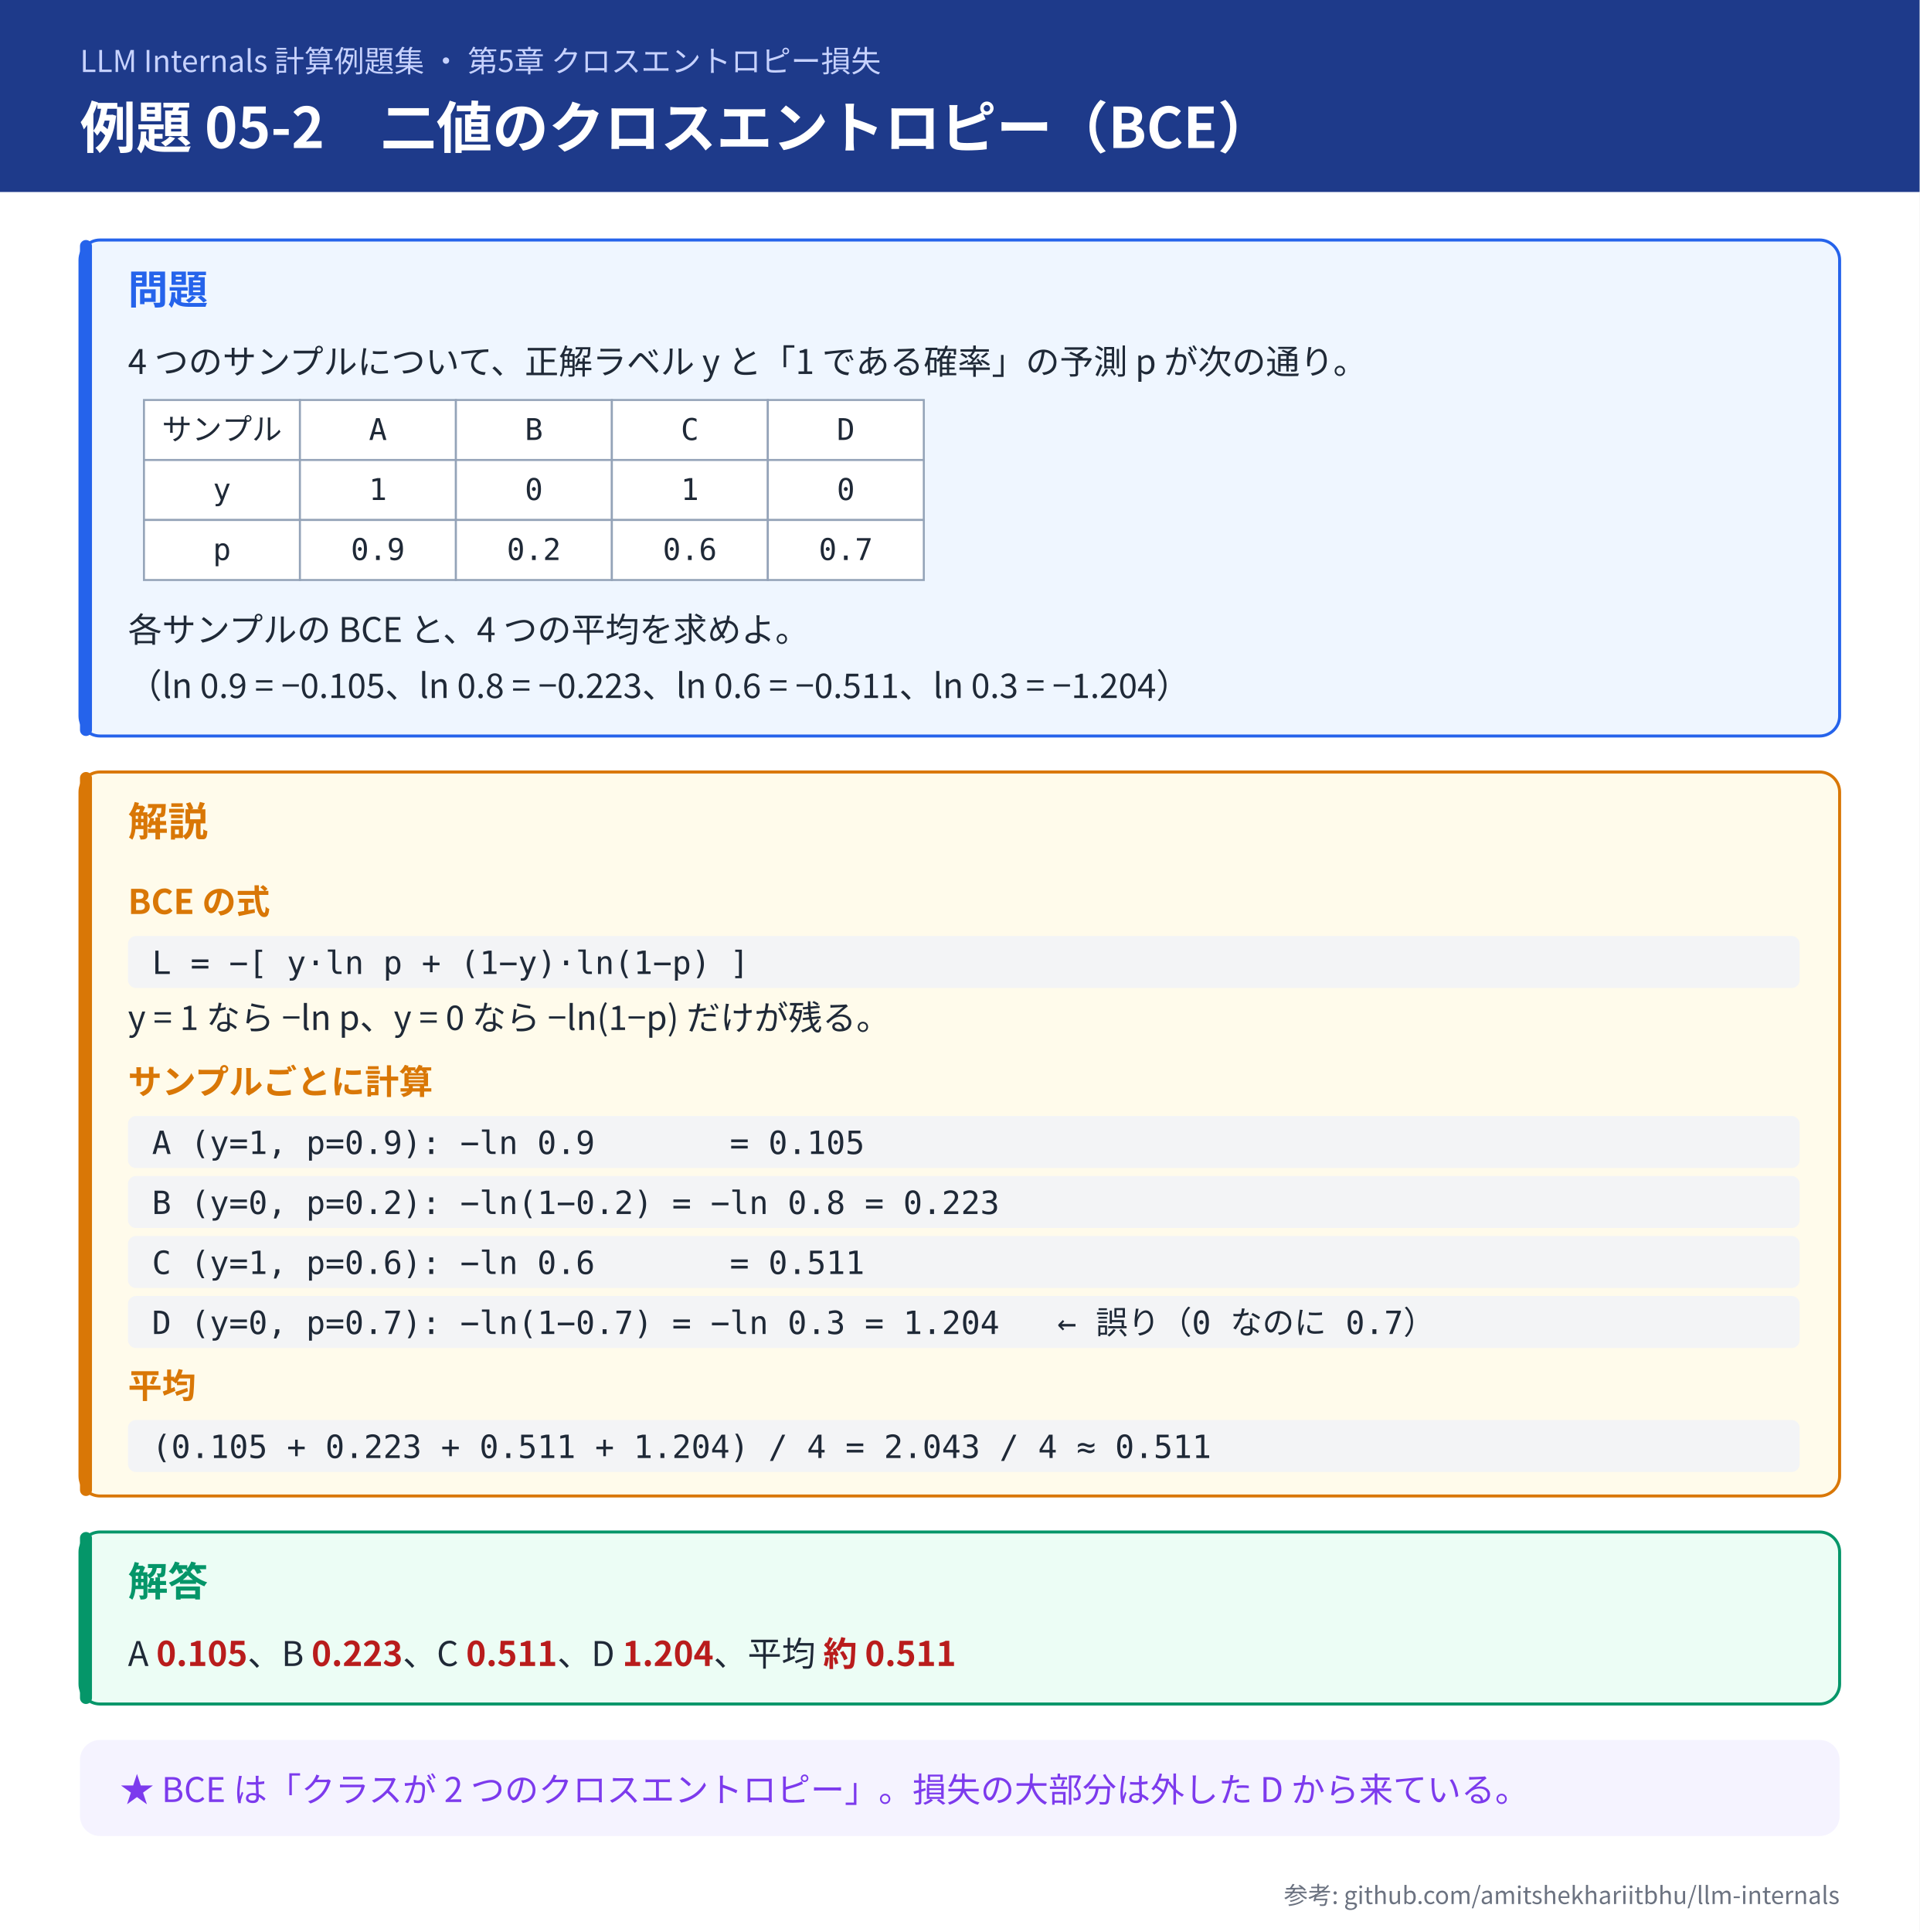
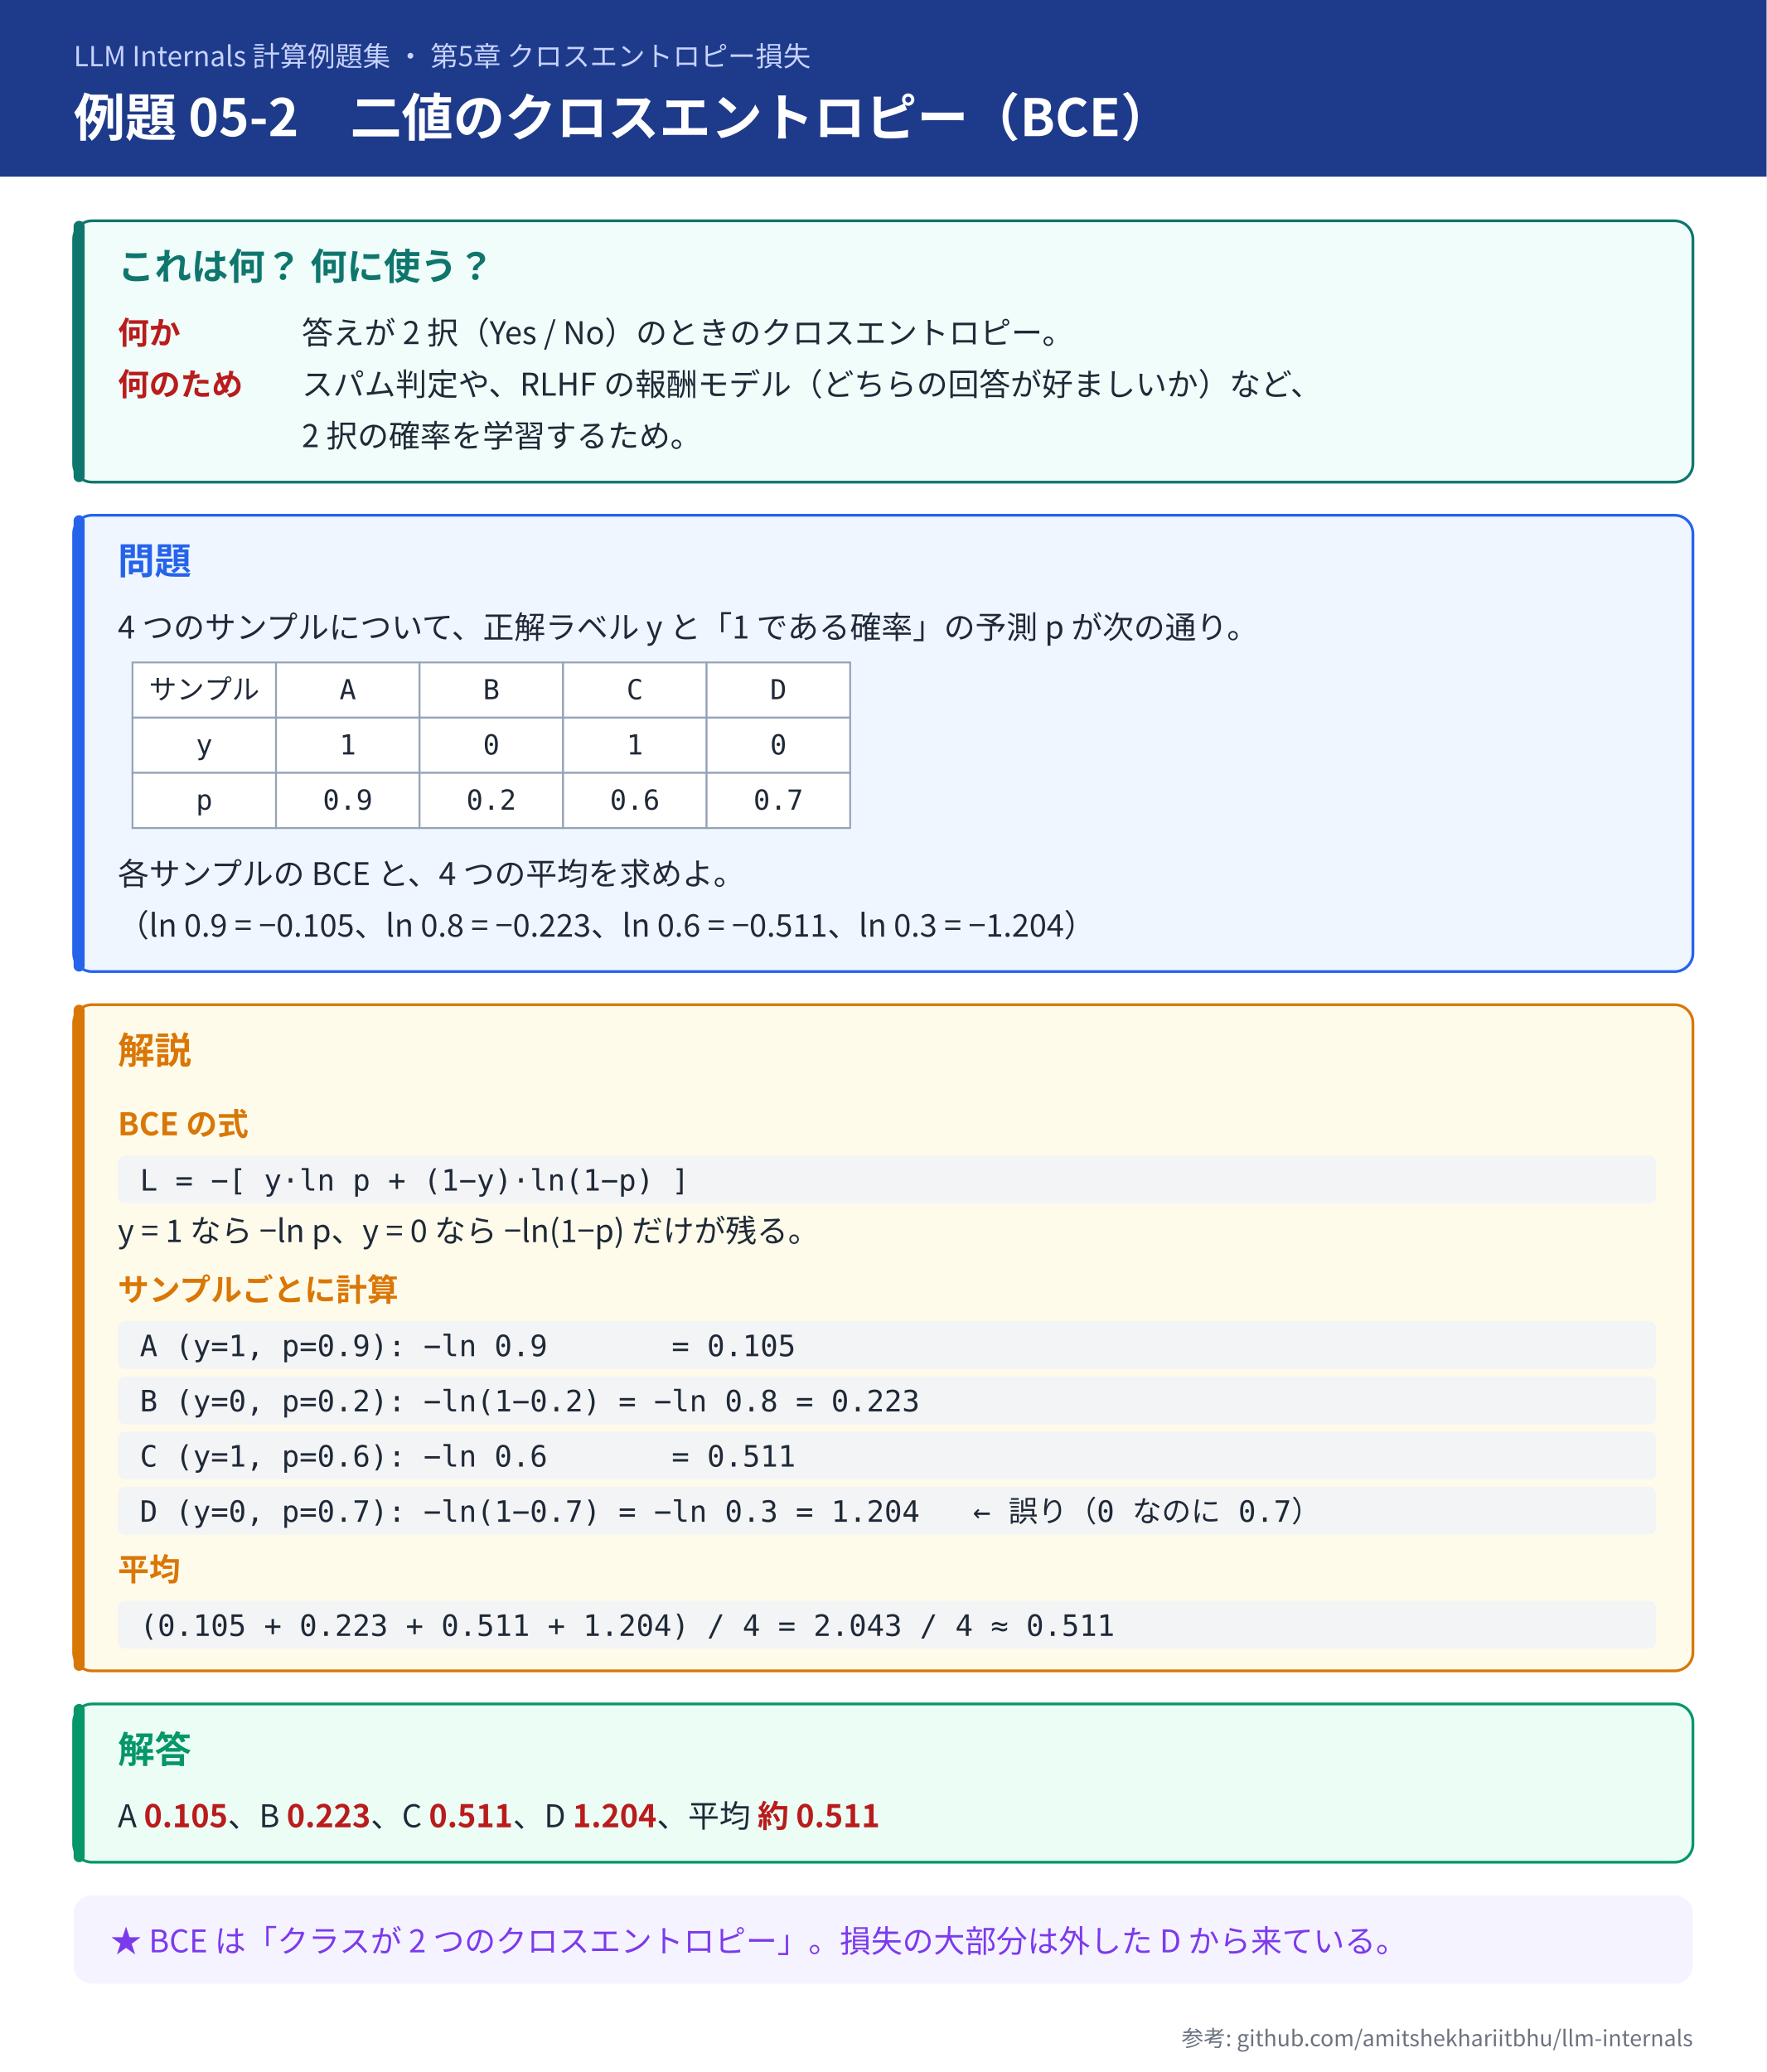
- <svg xmlns="http://www.w3.org/2000/svg" width="960" height="966" viewBox="0 0 960 966" font-family="'Noto Sans CJK JP','Noto Sans JP','Hiragino Sans','Yu Gothic','Meiryo','IPAGothic',sans-serif">
-   <rect width="960" height="966" fill="#ffffff" />
+ <svg xmlns="http://www.w3.org/2000/svg" width="960" height="1126" viewBox="0 0 960 1126" font-family="'Noto Sans CJK JP','Noto Sans JP','Hiragino Sans','Yu Gothic','Meiryo','IPAGothic',sans-serif">
+   <rect width="960" height="1126" fill="#ffffff" />
  <rect x="0" y="0" width="960" height="96" fill="#1e3a8a" />
  <text x="40" y="36" font-size="15" fill="#c7d2fe">LLM Internals 計算例題集 ・ 第5章 クロスエントロピー損失</text>
  <text x="40" y="74" font-size="28" font-weight="700" fill="#ffffff">例題 05-2　二値のクロスエントロピー（BCE）</text>
-   <rect x="40" y="120" width="880" height="248" rx="10" fill="#eff6ff" stroke="#2563eb" stroke-width="1.5" />
-   <rect x="40" y="120" width="6" height="248" rx="3" fill="#2563eb" />
-   <text x="64" y="152" font-size="20" font-weight="700" fill="#2563eb">問題</text>
-   <text x="64" y="187" font-size="17" fill="#1f2937" xml:space="preserve">4 つのサンプルについて、正解ラベル y と「1 である確率」の予測 p が次の通り。</text>
-   <rect x="72.0" y="200" width="78.0" height="30" fill="#ffffff" stroke="#94a3b8" />
-   <text x="111.0" y="220" text-anchor="middle" font-family="'DejaVu Sans Mono','Menlo','Consolas','Noto Sans Mono CJK JP','IPAGothic',monospace" font-size="15" fill="#1f2937">サンプル</text>
-   <rect x="150.0" y="200" width="78.0" height="30" fill="#ffffff" stroke="#94a3b8" />
-   <text x="189.0" y="220" text-anchor="middle" font-family="'DejaVu Sans Mono','Menlo','Consolas','Noto Sans Mono CJK JP','IPAGothic',monospace" font-size="15" fill="#1f2937">A</text>
-   <rect x="228.0" y="200" width="78.0" height="30" fill="#ffffff" stroke="#94a3b8" />
-   <text x="267.0" y="220" text-anchor="middle" font-family="'DejaVu Sans Mono','Menlo','Consolas','Noto Sans Mono CJK JP','IPAGothic',monospace" font-size="15" fill="#1f2937">B</text>
-   <rect x="306.0" y="200" width="78.0" height="30" fill="#ffffff" stroke="#94a3b8" />
-   <text x="345.0" y="220" text-anchor="middle" font-family="'DejaVu Sans Mono','Menlo','Consolas','Noto Sans Mono CJK JP','IPAGothic',monospace" font-size="15" fill="#1f2937">C</text>
-   <rect x="384.0" y="200" width="78.0" height="30" fill="#ffffff" stroke="#94a3b8" />
-   <text x="423.0" y="220" text-anchor="middle" font-family="'DejaVu Sans Mono','Menlo','Consolas','Noto Sans Mono CJK JP','IPAGothic',monospace" font-size="15" fill="#1f2937">D</text>
-   <rect x="72.0" y="230" width="78.0" height="30" fill="#ffffff" stroke="#94a3b8" />
-   <text x="111.0" y="250" text-anchor="middle" font-family="'DejaVu Sans Mono','Menlo','Consolas','Noto Sans Mono CJK JP','IPAGothic',monospace" font-size="15" fill="#1f2937">y</text>
-   <rect x="150.0" y="230" width="78.0" height="30" fill="#ffffff" stroke="#94a3b8" />
-   <text x="189.0" y="250" text-anchor="middle" font-family="'DejaVu Sans Mono','Menlo','Consolas','Noto Sans Mono CJK JP','IPAGothic',monospace" font-size="15" fill="#1f2937">1</text>
-   <rect x="228.0" y="230" width="78.0" height="30" fill="#ffffff" stroke="#94a3b8" />
-   <text x="267.0" y="250" text-anchor="middle" font-family="'DejaVu Sans Mono','Menlo','Consolas','Noto Sans Mono CJK JP','IPAGothic',monospace" font-size="15" fill="#1f2937">0</text>
-   <rect x="306.0" y="230" width="78.0" height="30" fill="#ffffff" stroke="#94a3b8" />
-   <text x="345.0" y="250" text-anchor="middle" font-family="'DejaVu Sans Mono','Menlo','Consolas','Noto Sans Mono CJK JP','IPAGothic',monospace" font-size="15" fill="#1f2937">1</text>
-   <rect x="384.0" y="230" width="78.0" height="30" fill="#ffffff" stroke="#94a3b8" />
-   <text x="423.0" y="250" text-anchor="middle" font-family="'DejaVu Sans Mono','Menlo','Consolas','Noto Sans Mono CJK JP','IPAGothic',monospace" font-size="15" fill="#1f2937">0</text>
-   <rect x="72.0" y="260" width="78.0" height="30" fill="#ffffff" stroke="#94a3b8" />
-   <text x="111.0" y="280" text-anchor="middle" font-family="'DejaVu Sans Mono','Menlo','Consolas','Noto Sans Mono CJK JP','IPAGothic',monospace" font-size="15" fill="#1f2937">p</text>
-   <rect x="150.0" y="260" width="78.0" height="30" fill="#ffffff" stroke="#94a3b8" />
-   <text x="189.0" y="280" text-anchor="middle" font-family="'DejaVu Sans Mono','Menlo','Consolas','Noto Sans Mono CJK JP','IPAGothic',monospace" font-size="15" fill="#1f2937">0.9</text>
-   <rect x="228.0" y="260" width="78.0" height="30" fill="#ffffff" stroke="#94a3b8" />
-   <text x="267.0" y="280" text-anchor="middle" font-family="'DejaVu Sans Mono','Menlo','Consolas','Noto Sans Mono CJK JP','IPAGothic',monospace" font-size="15" fill="#1f2937">0.2</text>
-   <rect x="306.0" y="260" width="78.0" height="30" fill="#ffffff" stroke="#94a3b8" />
-   <text x="345.0" y="280" text-anchor="middle" font-family="'DejaVu Sans Mono','Menlo','Consolas','Noto Sans Mono CJK JP','IPAGothic',monospace" font-size="15" fill="#1f2937">0.6</text>
-   <rect x="384.0" y="260" width="78.0" height="30" fill="#ffffff" stroke="#94a3b8" />
-   <text x="423.0" y="280" text-anchor="middle" font-family="'DejaVu Sans Mono','Menlo','Consolas','Noto Sans Mono CJK JP','IPAGothic',monospace" font-size="15" fill="#1f2937">0.7</text>
-   <text x="64" y="321" font-size="17" fill="#1f2937" xml:space="preserve">各サンプルの BCE と、4 つの平均を求めよ。</text>
-   <text x="64" y="349" font-size="17" fill="#1f2937" xml:space="preserve">（ln 0.9 = −0.105、ln 0.8 = −0.223、ln 0.6 = −0.511、ln 0.3 = −1.204）</text>
-   <rect x="40" y="386" width="880" height="362" rx="10" fill="#fffbeb" stroke="#d97706" stroke-width="1.5" />
-   <rect x="40" y="386" width="6" height="362" rx="3" fill="#d97706" />
-   <text x="64" y="418" font-size="20" font-weight="700" fill="#d97706">解説</text>
-   <text x="64" y="457" font-size="17" font-weight="700" fill="#d97706">BCE の式</text>
-   <rect x="64" y="468" width="836" height="26" rx="4" fill="#f3f4f6" />
-   <text x="76" y="487" font-family="'DejaVu Sans Mono','Menlo','Consolas','Noto Sans Mono CJK JP','IPAGothic',monospace" font-size="16" fill="#1f2937" xml:space="preserve">L = −[ y·ln p + (1−y)·ln(1−p) ]</text>
-   <text x="64" y="515" font-size="17" fill="#1f2937" xml:space="preserve">y = 1 なら −ln p、y = 0 なら −ln(1−p) だけが残る。</text>
-   <text x="64" y="547" font-size="17" font-weight="700" fill="#d97706">サンプルごとに計算</text>
-   <rect x="64" y="558" width="836" height="26" rx="4" fill="#f3f4f6" />
-   <text x="76" y="577" font-family="'DejaVu Sans Mono','Menlo','Consolas','Noto Sans Mono CJK JP','IPAGothic',monospace" font-size="16" fill="#1f2937" xml:space="preserve">A (y=1, p=0.9): −ln 0.9       = 0.105</text>
-   <rect x="64" y="588" width="836" height="26" rx="4" fill="#f3f4f6" />
-   <text x="76" y="607" font-family="'DejaVu Sans Mono','Menlo','Consolas','Noto Sans Mono CJK JP','IPAGothic',monospace" font-size="16" fill="#1f2937" xml:space="preserve">B (y=0, p=0.2): −ln(1−0.2) = −ln 0.8 = 0.223</text>
-   <rect x="64" y="618" width="836" height="26" rx="4" fill="#f3f4f6" />
-   <text x="76" y="637" font-family="'DejaVu Sans Mono','Menlo','Consolas','Noto Sans Mono CJK JP','IPAGothic',monospace" font-size="16" fill="#1f2937" xml:space="preserve">C (y=1, p=0.6): −ln 0.6       = 0.511</text>
-   <rect x="64" y="648" width="836" height="26" rx="4" fill="#f3f4f6" />
-   <text x="76" y="667" font-family="'DejaVu Sans Mono','Menlo','Consolas','Noto Sans Mono CJK JP','IPAGothic',monospace" font-size="16" fill="#1f2937" xml:space="preserve">D (y=0, p=0.7): −ln(1−0.7) = −ln 0.3 = 1.204   ← 誤り（0 なのに 0.7）</text>
-   <text x="64" y="699" font-size="17" font-weight="700" fill="#d97706">平均</text>
-   <rect x="64" y="710" width="836" height="26" rx="4" fill="#f3f4f6" />
-   <text x="76" y="729" font-family="'DejaVu Sans Mono','Menlo','Consolas','Noto Sans Mono CJK JP','IPAGothic',monospace" font-size="16" fill="#1f2937" xml:space="preserve">(0.105 + 0.223 + 0.511 + 1.204) / 4 = 2.043 / 4 ≈ 0.511</text>
-   <rect x="40" y="766" width="880" height="86" rx="10" fill="#ecfdf5" stroke="#059669" stroke-width="1.5" />
-   <rect x="40" y="766" width="6" height="86" rx="3" fill="#059669" />
-   <text x="64" y="798" font-size="20" font-weight="700" fill="#059669">解答</text>
-   <text x="64" y="833" font-size="17" fill="#1f2937" xml:space="preserve">A <tspan font-weight="700" fill="#b91c1c">0.105</tspan>、B <tspan font-weight="700" fill="#b91c1c">0.223</tspan>、C <tspan font-weight="700" fill="#b91c1c">0.511</tspan>、D <tspan font-weight="700" fill="#b91c1c">1.204</tspan>、平均 <tspan font-weight="700" fill="#b91c1c">約 0.511</tspan>
+   <rect x="40" y="120" width="880" height="142" rx="10" fill="#f0fdfa" stroke="#0f766e" stroke-width="1.5" />
+   <rect x="40" y="120" width="6" height="142" rx="3" fill="#0f766e" />
+   <text x="64" y="152" font-size="20" font-weight="700" fill="#0f766e">これは何？ 何に使う？</text>
+   <text x="64" y="187" font-size="17" font-weight="700" fill="#b91c1c">何か</text>
+   <text x="164" y="187" font-size="17" fill="#1f2937" xml:space="preserve">答えが 2 択（Yes / No）のときのクロスエントロピー。</text>
+   <text x="64" y="215" font-size="17" font-weight="700" fill="#b91c1c">何のため</text>
+   <text x="164" y="215" font-size="17" fill="#1f2937" xml:space="preserve">スパム判定や、RLHF の報酬モデル（どちらの回答が好ましいか）など、</text>
+   <text x="164" y="243" font-size="17" fill="#1f2937" xml:space="preserve">2 択の確率を学習するため。</text>
+   <rect x="40" y="280" width="880" height="248" rx="10" fill="#eff6ff" stroke="#2563eb" stroke-width="1.5" />
+   <rect x="40" y="280" width="6" height="248" rx="3" fill="#2563eb" />
+   <text x="64" y="312" font-size="20" font-weight="700" fill="#2563eb">問題</text>
+   <text x="64" y="347" font-size="17" fill="#1f2937" xml:space="preserve">4 つのサンプルについて、正解ラベル y と「1 である確率」の予測 p が次の通り。</text>
+   <rect x="72.0" y="360" width="78.0" height="30" fill="#ffffff" stroke="#94a3b8" />
+   <text x="111.0" y="380" text-anchor="middle" font-family="'DejaVu Sans Mono','Menlo','Consolas','Noto Sans Mono CJK JP','IPAGothic',monospace" font-size="15" fill="#1f2937">サンプル</text>
+   <rect x="150.0" y="360" width="78.0" height="30" fill="#ffffff" stroke="#94a3b8" />
+   <text x="189.0" y="380" text-anchor="middle" font-family="'DejaVu Sans Mono','Menlo','Consolas','Noto Sans Mono CJK JP','IPAGothic',monospace" font-size="15" fill="#1f2937">A</text>
+   <rect x="228.0" y="360" width="78.0" height="30" fill="#ffffff" stroke="#94a3b8" />
+   <text x="267.0" y="380" text-anchor="middle" font-family="'DejaVu Sans Mono','Menlo','Consolas','Noto Sans Mono CJK JP','IPAGothic',monospace" font-size="15" fill="#1f2937">B</text>
+   <rect x="306.0" y="360" width="78.0" height="30" fill="#ffffff" stroke="#94a3b8" />
+   <text x="345.0" y="380" text-anchor="middle" font-family="'DejaVu Sans Mono','Menlo','Consolas','Noto Sans Mono CJK JP','IPAGothic',monospace" font-size="15" fill="#1f2937">C</text>
+   <rect x="384.0" y="360" width="78.0" height="30" fill="#ffffff" stroke="#94a3b8" />
+   <text x="423.0" y="380" text-anchor="middle" font-family="'DejaVu Sans Mono','Menlo','Consolas','Noto Sans Mono CJK JP','IPAGothic',monospace" font-size="15" fill="#1f2937">D</text>
+   <rect x="72.0" y="390" width="78.0" height="30" fill="#ffffff" stroke="#94a3b8" />
+   <text x="111.0" y="410" text-anchor="middle" font-family="'DejaVu Sans Mono','Menlo','Consolas','Noto Sans Mono CJK JP','IPAGothic',monospace" font-size="15" fill="#1f2937">y</text>
+   <rect x="150.0" y="390" width="78.0" height="30" fill="#ffffff" stroke="#94a3b8" />
+   <text x="189.0" y="410" text-anchor="middle" font-family="'DejaVu Sans Mono','Menlo','Consolas','Noto Sans Mono CJK JP','IPAGothic',monospace" font-size="15" fill="#1f2937">1</text>
+   <rect x="228.0" y="390" width="78.0" height="30" fill="#ffffff" stroke="#94a3b8" />
+   <text x="267.0" y="410" text-anchor="middle" font-family="'DejaVu Sans Mono','Menlo','Consolas','Noto Sans Mono CJK JP','IPAGothic',monospace" font-size="15" fill="#1f2937">0</text>
+   <rect x="306.0" y="390" width="78.0" height="30" fill="#ffffff" stroke="#94a3b8" />
+   <text x="345.0" y="410" text-anchor="middle" font-family="'DejaVu Sans Mono','Menlo','Consolas','Noto Sans Mono CJK JP','IPAGothic',monospace" font-size="15" fill="#1f2937">1</text>
+   <rect x="384.0" y="390" width="78.0" height="30" fill="#ffffff" stroke="#94a3b8" />
+   <text x="423.0" y="410" text-anchor="middle" font-family="'DejaVu Sans Mono','Menlo','Consolas','Noto Sans Mono CJK JP','IPAGothic',monospace" font-size="15" fill="#1f2937">0</text>
+   <rect x="72.0" y="420" width="78.0" height="30" fill="#ffffff" stroke="#94a3b8" />
+   <text x="111.0" y="440" text-anchor="middle" font-family="'DejaVu Sans Mono','Menlo','Consolas','Noto Sans Mono CJK JP','IPAGothic',monospace" font-size="15" fill="#1f2937">p</text>
+   <rect x="150.0" y="420" width="78.0" height="30" fill="#ffffff" stroke="#94a3b8" />
+   <text x="189.0" y="440" text-anchor="middle" font-family="'DejaVu Sans Mono','Menlo','Consolas','Noto Sans Mono CJK JP','IPAGothic',monospace" font-size="15" fill="#1f2937">0.9</text>
+   <rect x="228.0" y="420" width="78.0" height="30" fill="#ffffff" stroke="#94a3b8" />
+   <text x="267.0" y="440" text-anchor="middle" font-family="'DejaVu Sans Mono','Menlo','Consolas','Noto Sans Mono CJK JP','IPAGothic',monospace" font-size="15" fill="#1f2937">0.2</text>
+   <rect x="306.0" y="420" width="78.0" height="30" fill="#ffffff" stroke="#94a3b8" />
+   <text x="345.0" y="440" text-anchor="middle" font-family="'DejaVu Sans Mono','Menlo','Consolas','Noto Sans Mono CJK JP','IPAGothic',monospace" font-size="15" fill="#1f2937">0.6</text>
+   <rect x="384.0" y="420" width="78.0" height="30" fill="#ffffff" stroke="#94a3b8" />
+   <text x="423.0" y="440" text-anchor="middle" font-family="'DejaVu Sans Mono','Menlo','Consolas','Noto Sans Mono CJK JP','IPAGothic',monospace" font-size="15" fill="#1f2937">0.7</text>
+   <text x="64" y="481" font-size="17" fill="#1f2937" xml:space="preserve">各サンプルの BCE と、4 つの平均を求めよ。</text>
+   <text x="64" y="509" font-size="17" fill="#1f2937" xml:space="preserve">（ln 0.9 = −0.105、ln 0.8 = −0.223、ln 0.6 = −0.511、ln 0.3 = −1.204）</text>
+   <rect x="40" y="546" width="880" height="362" rx="10" fill="#fffbeb" stroke="#d97706" stroke-width="1.5" />
+   <rect x="40" y="546" width="6" height="362" rx="3" fill="#d97706" />
+   <text x="64" y="578" font-size="20" font-weight="700" fill="#d97706">解説</text>
+   <text x="64" y="617" font-size="17" font-weight="700" fill="#d97706">BCE の式</text>
+   <rect x="64" y="628" width="836" height="26" rx="4" fill="#f3f4f6" />
+   <text x="76" y="647" font-family="'DejaVu Sans Mono','Menlo','Consolas','Noto Sans Mono CJK JP','IPAGothic',monospace" font-size="16" fill="#1f2937" xml:space="preserve">L = −[ y·ln p + (1−y)·ln(1−p) ]</text>
+   <text x="64" y="675" font-size="17" fill="#1f2937" xml:space="preserve">y = 1 なら −ln p、y = 0 なら −ln(1−p) だけが残る。</text>
+   <text x="64" y="707" font-size="17" font-weight="700" fill="#d97706">サンプルごとに計算</text>
+   <rect x="64" y="718" width="836" height="26" rx="4" fill="#f3f4f6" />
+   <text x="76" y="737" font-family="'DejaVu Sans Mono','Menlo','Consolas','Noto Sans Mono CJK JP','IPAGothic',monospace" font-size="16" fill="#1f2937" xml:space="preserve">A (y=1, p=0.9): −ln 0.9       = 0.105</text>
+   <rect x="64" y="748" width="836" height="26" rx="4" fill="#f3f4f6" />
+   <text x="76" y="767" font-family="'DejaVu Sans Mono','Menlo','Consolas','Noto Sans Mono CJK JP','IPAGothic',monospace" font-size="16" fill="#1f2937" xml:space="preserve">B (y=0, p=0.2): −ln(1−0.2) = −ln 0.8 = 0.223</text>
+   <rect x="64" y="778" width="836" height="26" rx="4" fill="#f3f4f6" />
+   <text x="76" y="797" font-family="'DejaVu Sans Mono','Menlo','Consolas','Noto Sans Mono CJK JP','IPAGothic',monospace" font-size="16" fill="#1f2937" xml:space="preserve">C (y=1, p=0.6): −ln 0.6       = 0.511</text>
+   <rect x="64" y="808" width="836" height="26" rx="4" fill="#f3f4f6" />
+   <text x="76" y="827" font-family="'DejaVu Sans Mono','Menlo','Consolas','Noto Sans Mono CJK JP','IPAGothic',monospace" font-size="16" fill="#1f2937" xml:space="preserve">D (y=0, p=0.7): −ln(1−0.7) = −ln 0.3 = 1.204   ← 誤り（0 なのに 0.7）</text>
+   <text x="64" y="859" font-size="17" font-weight="700" fill="#d97706">平均</text>
+   <rect x="64" y="870" width="836" height="26" rx="4" fill="#f3f4f6" />
+   <text x="76" y="889" font-family="'DejaVu Sans Mono','Menlo','Consolas','Noto Sans Mono CJK JP','IPAGothic',monospace" font-size="16" fill="#1f2937" xml:space="preserve">(0.105 + 0.223 + 0.511 + 1.204) / 4 = 2.043 / 4 ≈ 0.511</text>
+   <rect x="40" y="926" width="880" height="86" rx="10" fill="#ecfdf5" stroke="#059669" stroke-width="1.5" />
+   <rect x="40" y="926" width="6" height="86" rx="3" fill="#059669" />
+   <text x="64" y="958" font-size="20" font-weight="700" fill="#059669">解答</text>
+   <text x="64" y="993" font-size="17" fill="#1f2937" xml:space="preserve">A <tspan font-weight="700" fill="#b91c1c">0.105</tspan>、B <tspan font-weight="700" fill="#b91c1c">0.223</tspan>、C <tspan font-weight="700" fill="#b91c1c">0.511</tspan>、D <tspan font-weight="700" fill="#b91c1c">1.204</tspan>、平均 <tspan font-weight="700" fill="#b91c1c">約 0.511</tspan>
  </text>
-   <rect x="40" y="870" width="880" height="48" rx="10" fill="#f5f3ff" />
-   <text x="60" y="901" font-size="17" fill="#7c3aed" xml:space="preserve">★ BCE は「クラスが 2 つのクロスエントロピー」。損失の大部分は外した D から来ている。</text>
-   <text x="920" y="952" font-size="12" text-anchor="end" fill="#6b7280">参考: github.com/amitshekhariitbhu/llm-internals</text>
+   <rect x="40" y="1030" width="880" height="48" rx="10" fill="#f5f3ff" />
+   <text x="60" y="1061" font-size="17" fill="#7c3aed" xml:space="preserve">★ BCE は「クラスが 2 つのクロスエントロピー」。損失の大部分は外した D から来ている。</text>
+   <text x="920" y="1112" font-size="12" text-anchor="end" fill="#6b7280">参考: github.com/amitshekhariitbhu/llm-internals</text>
</svg>
